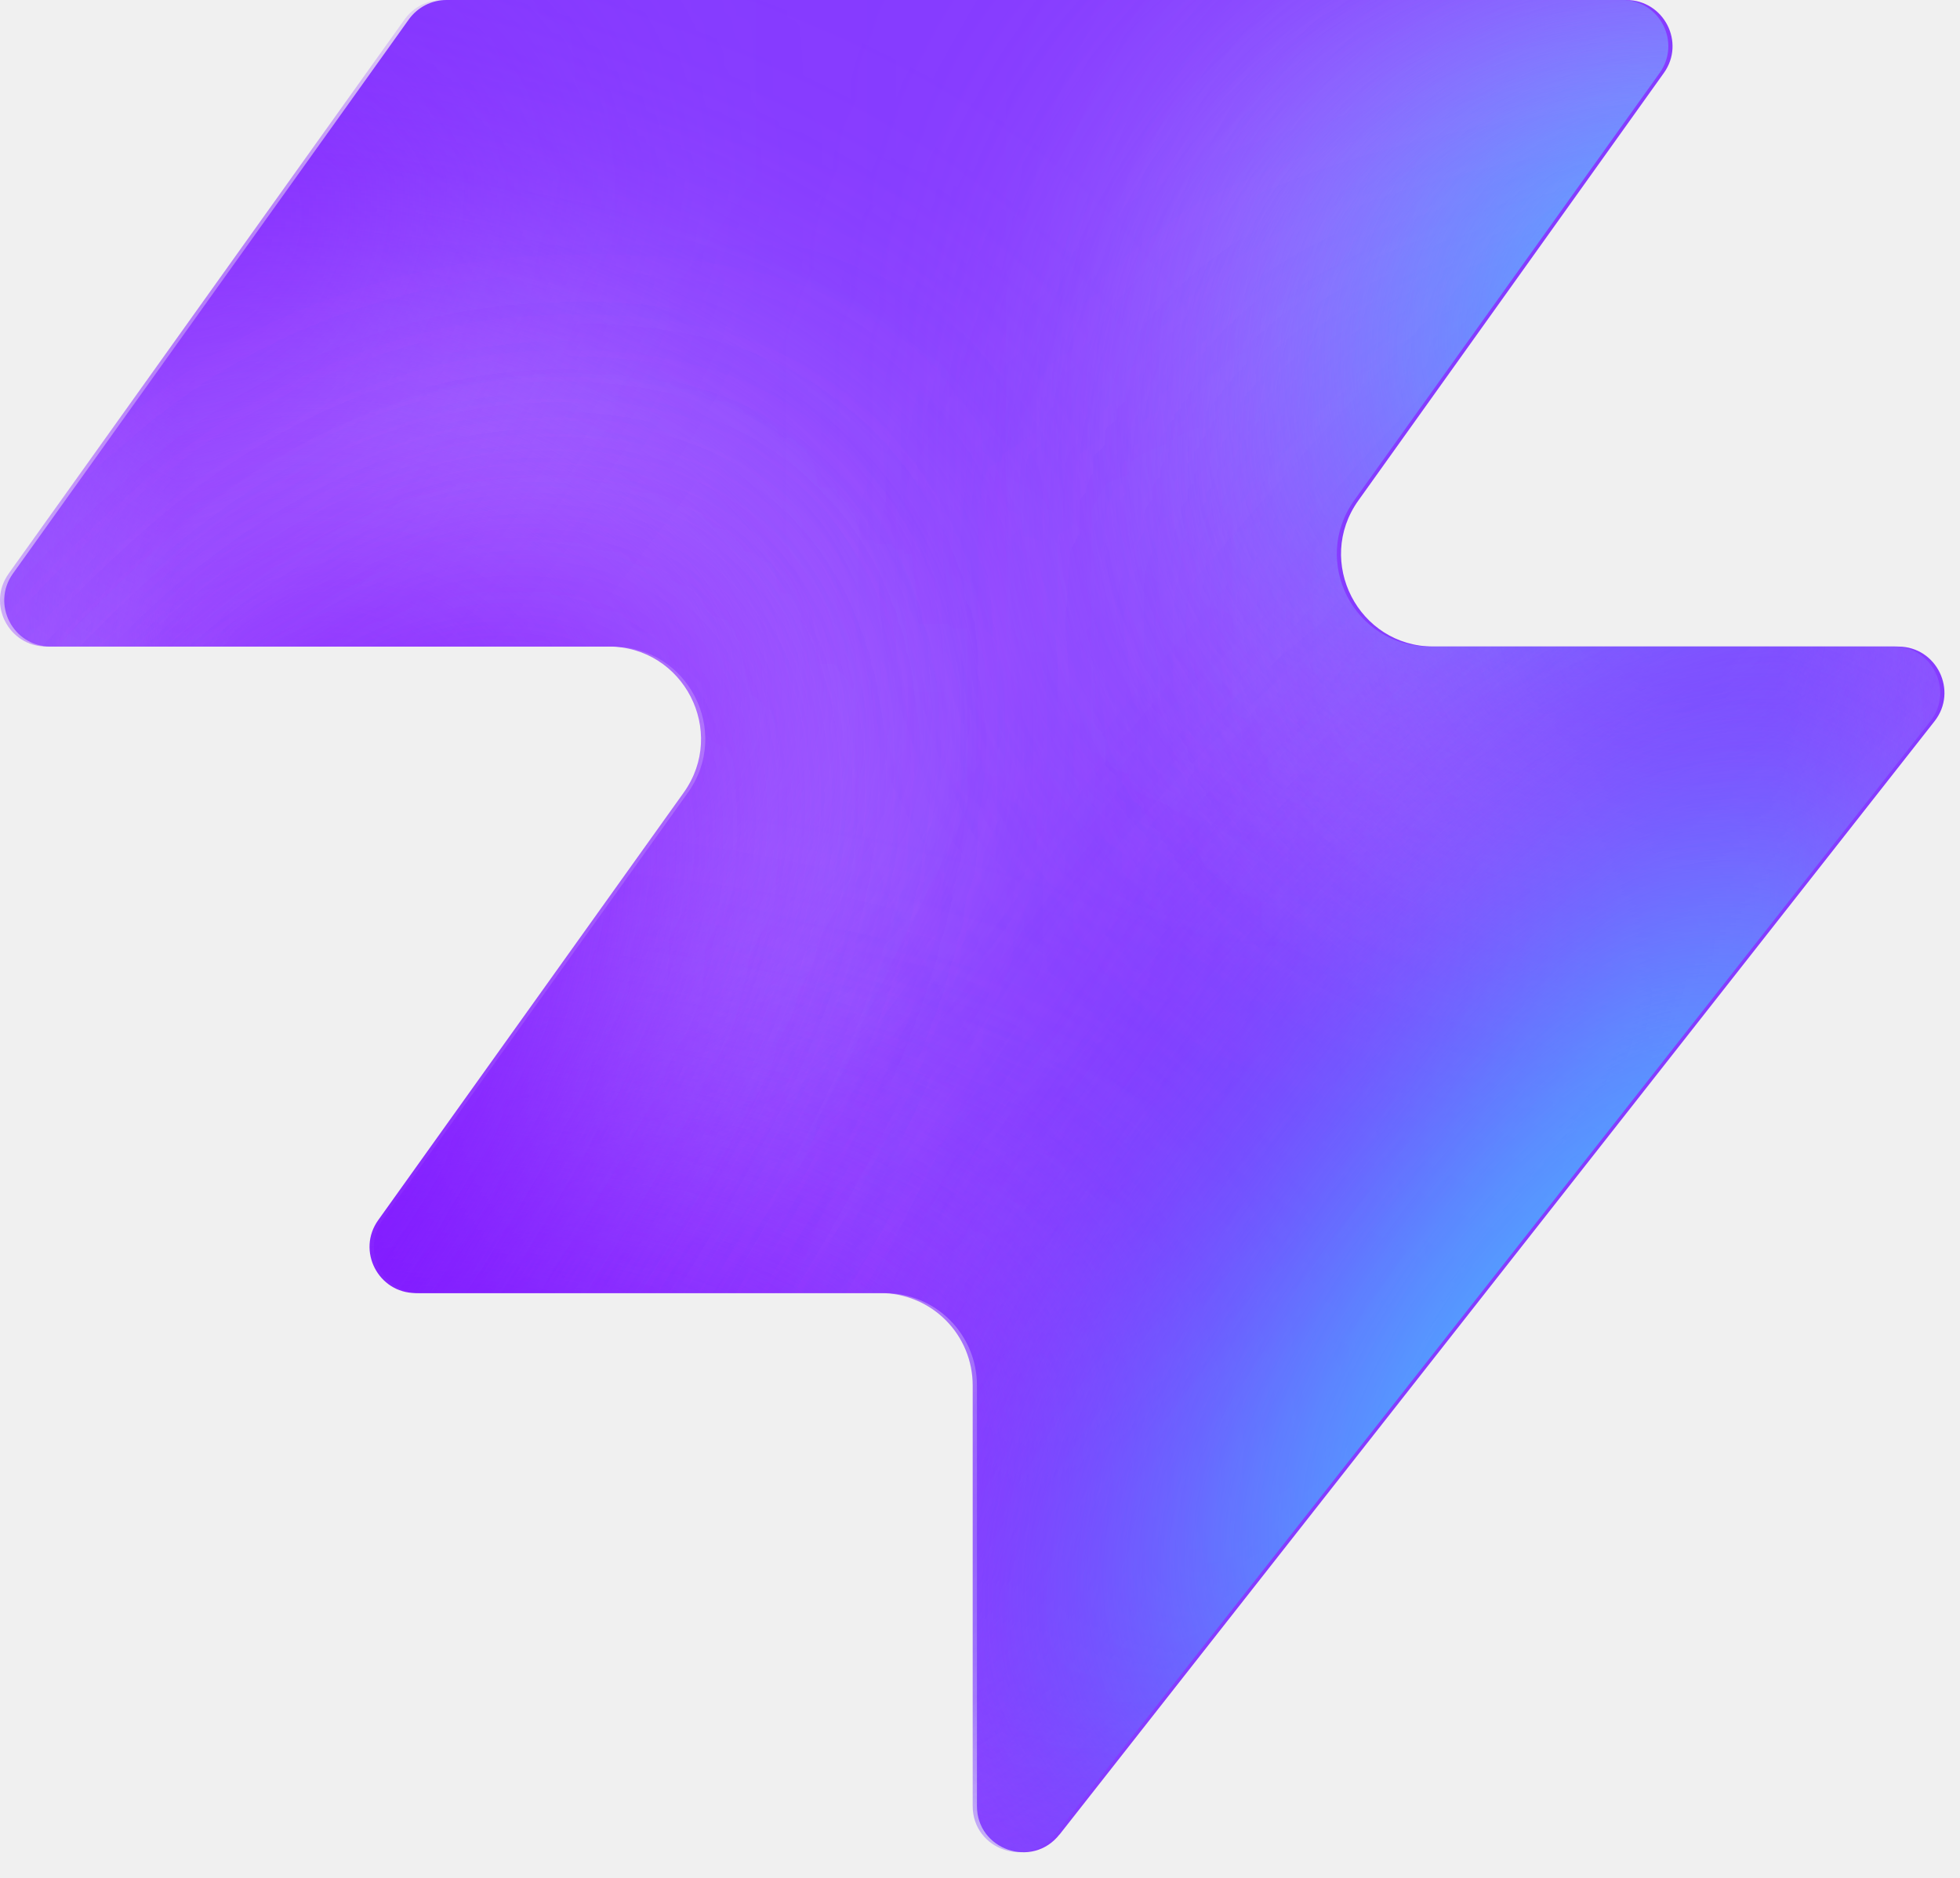
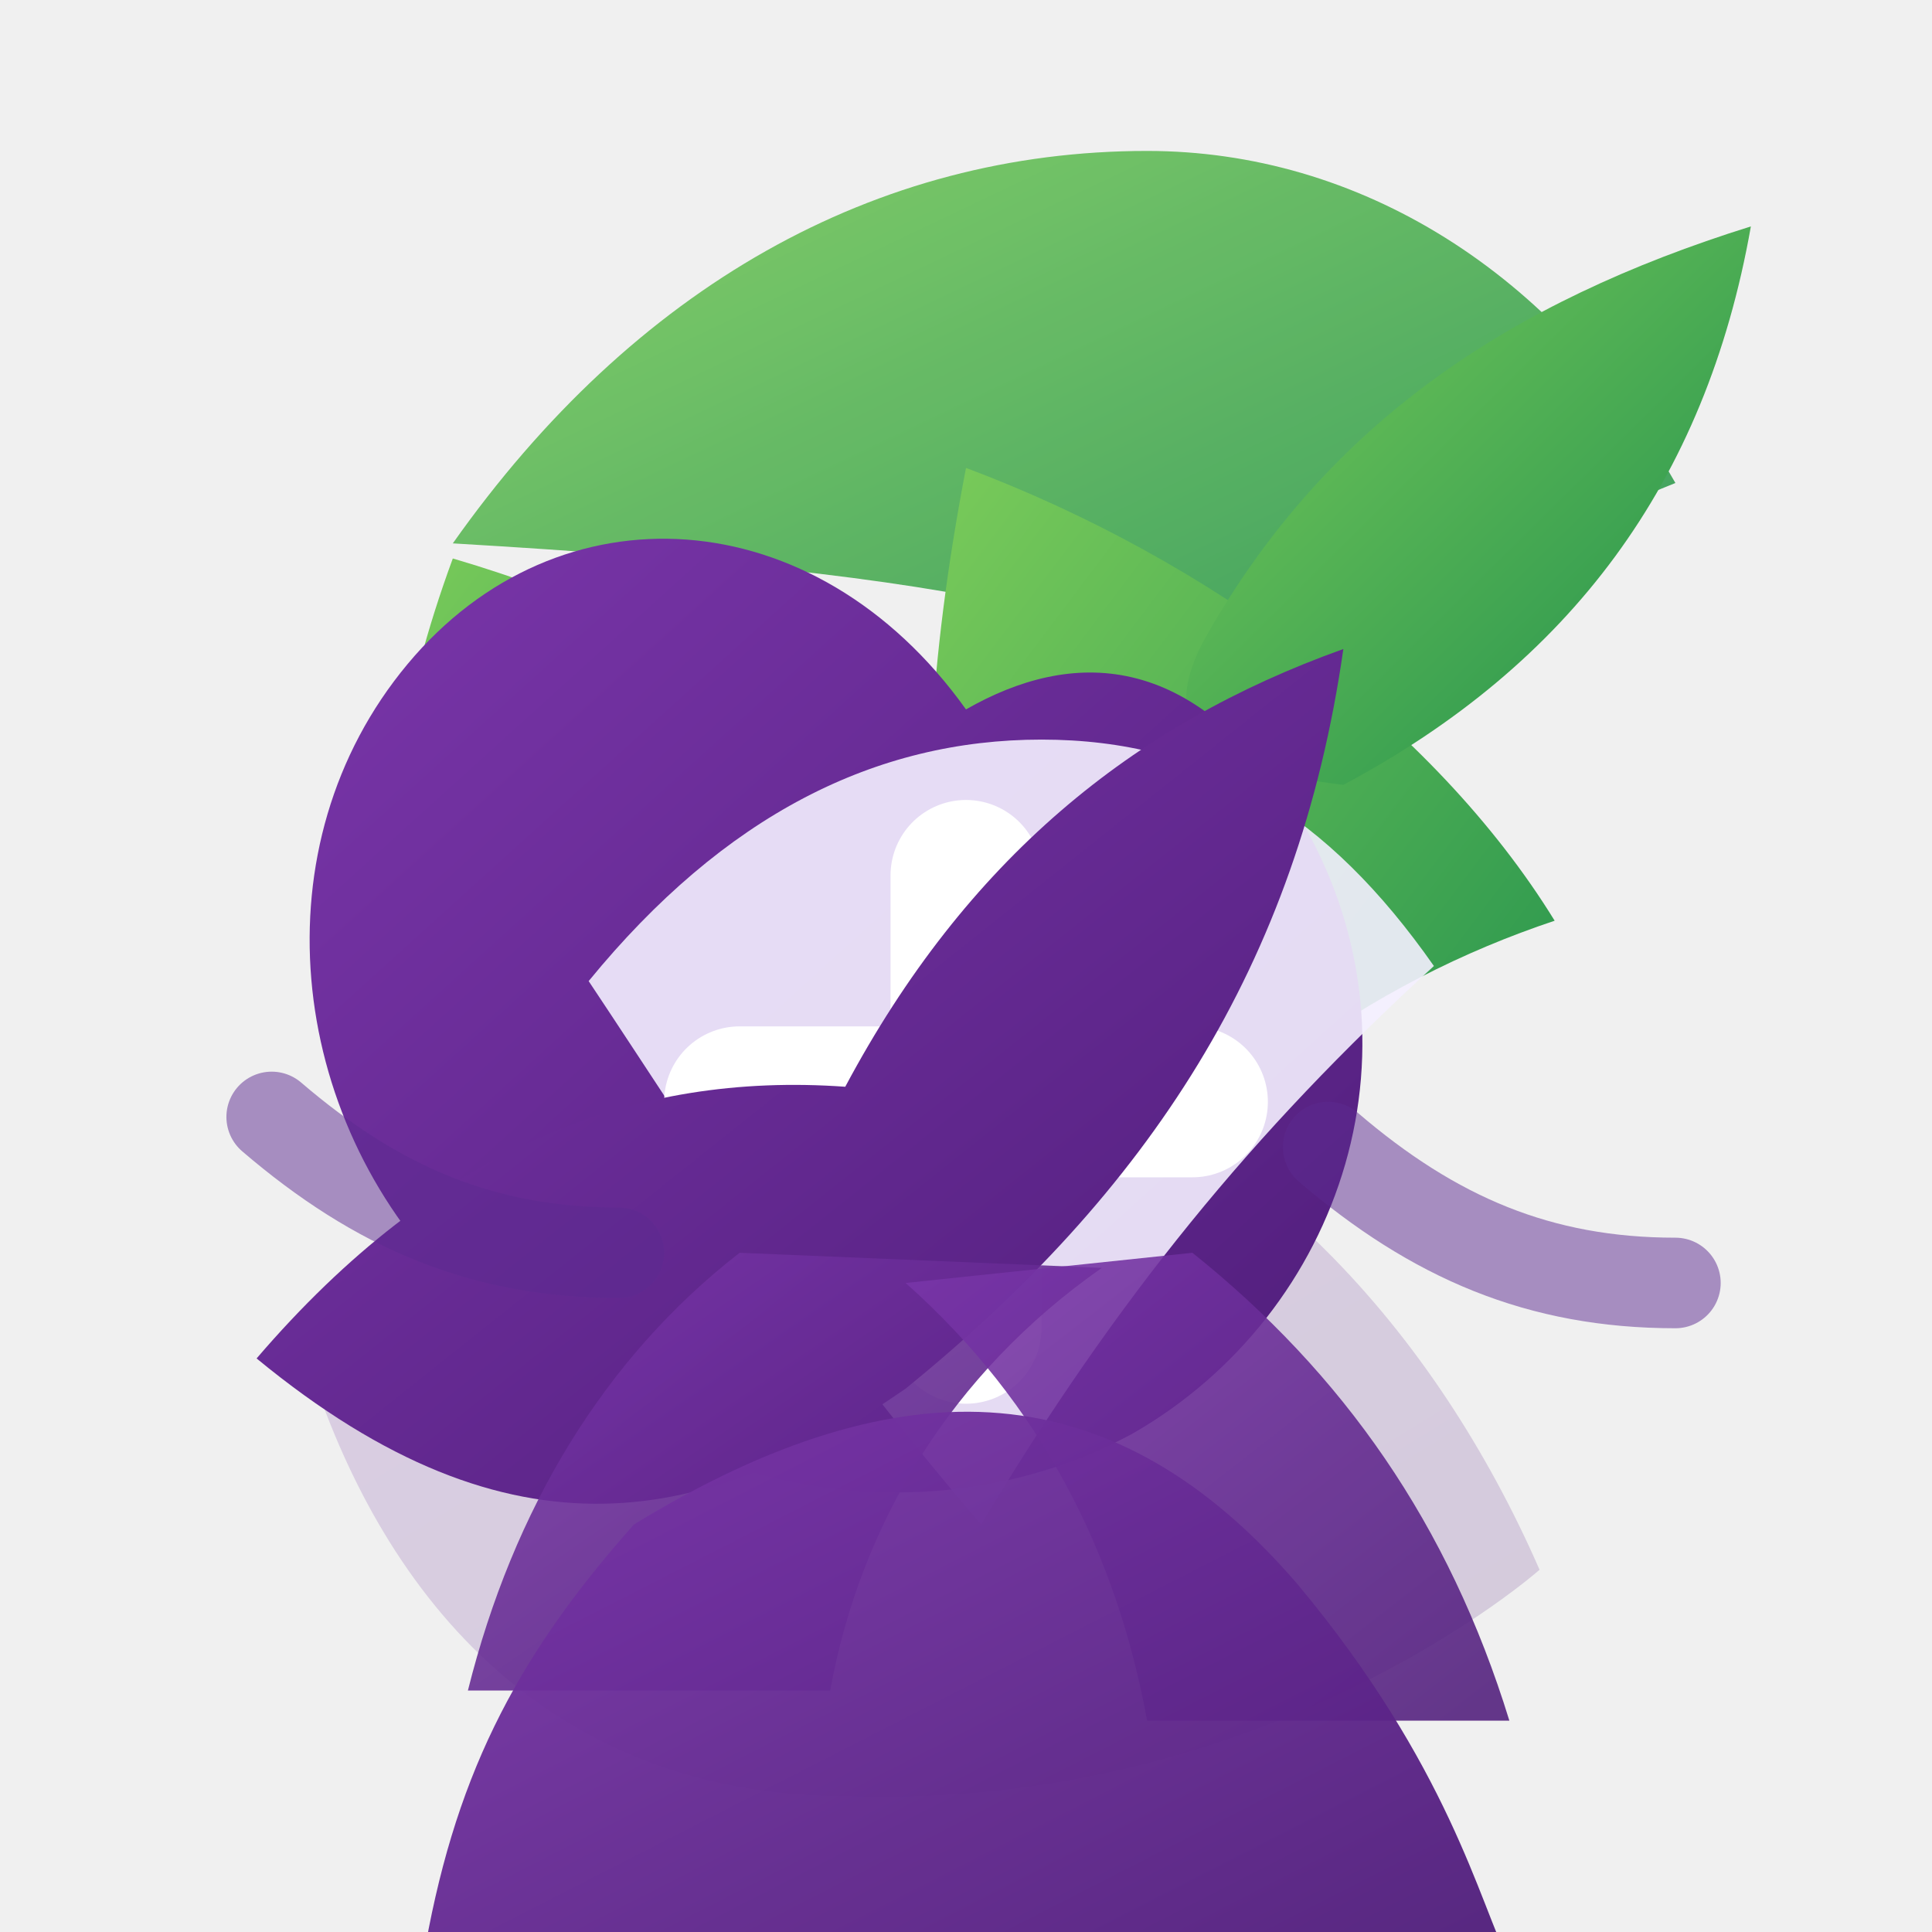
- <svg xmlns="http://www.w3.org/2000/svg" width="48" height="46" fill="none" viewBox="0 0 48 46">
-   <path fill="#863bff" d="M25.946 44.938c-.664.845-2.021.375-2.021-.698V33.937a2.26 2.26 0 0 0-2.262-2.262H10.287c-.92 0-1.456-1.04-.92-1.788l7.48-10.471c1.07-1.497 0-3.578-1.842-3.578H1.237c-.92 0-1.456-1.04-.92-1.788L10.013.474c.214-.297.556-.474.92-.474h28.894c.92 0 1.456 1.04.92 1.788l-7.48 10.471c-1.07 1.498 0 3.579 1.842 3.579h11.377c.943 0 1.473 1.088.89 1.83L25.947 44.94z" style="fill:#863bff;fill:color(display-p3 .525 .23 1);fill-opacity:1" />
-   <mask id="a" width="48" height="46" x="0" y="0" maskUnits="userSpaceOnUse" style="mask-type:alpha">
-     <path fill="#000" d="M25.842 44.938c-.664.844-2.021.375-2.021-.698V33.937a2.26 2.26 0 0 0-2.262-2.262H10.183c-.92 0-1.456-1.04-.92-1.788l7.48-10.471c1.07-1.498 0-3.579-1.842-3.579H1.133c-.92 0-1.456-1.04-.92-1.787L9.91.473c.214-.297.556-.474.92-.474h28.894c.92 0 1.456 1.04.92 1.788l-7.48 10.471c-1.07 1.498 0 3.578 1.842 3.578h11.377c.943 0 1.473 1.088.89 1.832L25.843 44.94z" style="fill:#000;fill-opacity:1" />
-   </mask>
-   <g mask="url(#a)">
-     <g filter="url(#b)">
-       <ellipse cx="5.508" cy="14.704" fill="#ede6ff" rx="5.508" ry="14.704" style="fill:#ede6ff;fill:color(display-p3 .927 .903 1);fill-opacity:1" transform="matrix(.00324 1 1 -.00324 -4.47 31.516)" />
-     </g>
-     <g filter="url(#c)">
-       <ellipse cx="10.399" cy="29.851" fill="#ede6ff" rx="10.399" ry="29.851" style="fill:#ede6ff;fill:color(display-p3 .927 .903 1);fill-opacity:1" transform="matrix(.00324 1 1 -.00324 -39.328 7.883)" />
-     </g>
-     <g filter="url(#d)">
-       <ellipse cx="5.508" cy="30.487" fill="#7e14ff" rx="5.508" ry="30.487" style="fill:#7e14ff;fill:color(display-p3 .492 .077 1);fill-opacity:1" transform="rotate(89.814 -25.913 -14.639)scale(1 -1)" />
-     </g>
-     <g filter="url(#e)">
-       <ellipse cx="5.508" cy="30.599" fill="#7e14ff" rx="5.508" ry="30.599" style="fill:#7e14ff;fill:color(display-p3 .492 .077 1);fill-opacity:1" transform="rotate(89.814 -32.644 -3.334)scale(1 -1)" />
-     </g>
-     <g filter="url(#f)">
-       <ellipse cx="5.508" cy="30.599" fill="#7e14ff" rx="5.508" ry="30.599" style="fill:#7e14ff;fill:color(display-p3 .492 .077 1);fill-opacity:1" transform="matrix(.00324 1 1 -.00324 -34.34 30.47)" />
-     </g>
-     <g filter="url(#g)">
-       <ellipse cx="14.072" cy="22.078" fill="#ede6ff" rx="14.072" ry="22.078" style="fill:#ede6ff;fill:color(display-p3 .927 .903 1);fill-opacity:1" transform="rotate(93.35 24.506 48.493)scale(-1 1)" />
-     </g>
-     <g filter="url(#h)">
-       <ellipse cx="3.47" cy="21.501" fill="#7e14ff" rx="3.47" ry="21.501" style="fill:#7e14ff;fill:color(display-p3 .492 .077 1);fill-opacity:1" transform="rotate(89.009 28.708 47.59)scale(-1 1)" />
-     </g>
-     <g filter="url(#i)">
-       <ellipse cx="3.47" cy="21.501" fill="#7e14ff" rx="3.47" ry="21.501" style="fill:#7e14ff;fill:color(display-p3 .492 .077 1);fill-opacity:1" transform="rotate(89.009 28.708 47.59)scale(-1 1)" />
-     </g>
-     <g filter="url(#j)">
-       <ellipse cx=".387" cy="8.972" fill="#7e14ff" rx="4.407" ry="29.108" style="fill:#7e14ff;fill:color(display-p3 .492 .077 1);fill-opacity:1" transform="rotate(39.51 .387 8.972)" />
-     </g>
-     <g filter="url(#k)">
-       <ellipse cx="47.523" cy="-6.092" fill="#7e14ff" rx="4.407" ry="29.108" style="fill:#7e14ff;fill:color(display-p3 .492 .077 1);fill-opacity:1" transform="rotate(37.892 47.523 -6.092)" />
-     </g>
-     <g filter="url(#l)">
-       <ellipse cx="41.412" cy="6.333" fill="#47bfff" rx="5.971" ry="9.665" style="fill:#47bfff;fill:color(display-p3 .28 .748 1);fill-opacity:1" transform="rotate(37.892 41.412 6.333)" />
-     </g>
-     <g filter="url(#m)">
-       <ellipse cx="-1.879" cy="38.332" fill="#7e14ff" rx="4.407" ry="29.108" style="fill:#7e14ff;fill:color(display-p3 .492 .077 1);fill-opacity:1" transform="rotate(37.892 -1.88 38.332)" />
-     </g>
-     <g filter="url(#n)">
-       <ellipse cx="-1.879" cy="38.332" fill="#7e14ff" rx="4.407" ry="29.108" style="fill:#7e14ff;fill:color(display-p3 .492 .077 1);fill-opacity:1" transform="rotate(37.892 -1.88 38.332)" />
-     </g>
-     <g filter="url(#o)">
-       <ellipse cx="35.651" cy="29.907" fill="#7e14ff" rx="4.407" ry="29.108" style="fill:#7e14ff;fill:color(display-p3 .492 .077 1);fill-opacity:1" transform="rotate(37.892 35.651 29.907)" />
-     </g>
-     <g filter="url(#p)">
-       <ellipse cx="38.418" cy="32.4" fill="#47bfff" rx="5.971" ry="15.297" style="fill:#47bfff;fill:color(display-p3 .28 .748 1);fill-opacity:1" transform="rotate(37.892 38.418 32.4)" />
-     </g>
-   </g>
+ <svg xmlns="http://www.w3.org/2000/svg" viewBox="0 0 128 128" role="img" aria-label="Grace Path Centre icon">
  <defs>
-     <filter id="b" width="60.045" height="41.654" x="-19.77" y="16.149" color-interpolation-filters="sRGB" filterUnits="userSpaceOnUse">
-       <feFlood flood-opacity="0" result="BackgroundImageFix" />
-       <feBlend in="SourceGraphic" in2="BackgroundImageFix" result="shape" />
-       <feGaussianBlur result="effect1_foregroundBlur_2002_17158" stdDeviation="7.659" />
-     </filter>
-     <filter id="c" width="90.34" height="51.437" x="-54.613" y="-7.533" color-interpolation-filters="sRGB" filterUnits="userSpaceOnUse">
-       <feFlood flood-opacity="0" result="BackgroundImageFix" />
-       <feBlend in="SourceGraphic" in2="BackgroundImageFix" result="shape" />
-       <feGaussianBlur result="effect1_foregroundBlur_2002_17158" stdDeviation="7.659" />
-     </filter>
-     <filter id="d" width="79.355" height="29.4" x="-49.64" y="2.03" color-interpolation-filters="sRGB" filterUnits="userSpaceOnUse">
-       <feFlood flood-opacity="0" result="BackgroundImageFix" />
-       <feBlend in="SourceGraphic" in2="BackgroundImageFix" result="shape" />
-       <feGaussianBlur result="effect1_foregroundBlur_2002_17158" stdDeviation="4.596" />
-     </filter>
-     <filter id="e" width="79.579" height="29.4" x="-45.045" y="20.029" color-interpolation-filters="sRGB" filterUnits="userSpaceOnUse">
-       <feFlood flood-opacity="0" result="BackgroundImageFix" />
-       <feBlend in="SourceGraphic" in2="BackgroundImageFix" result="shape" />
-       <feGaussianBlur result="effect1_foregroundBlur_2002_17158" stdDeviation="4.596" />
-     </filter>
-     <filter id="f" width="79.579" height="29.4" x="-43.513" y="21.178" color-interpolation-filters="sRGB" filterUnits="userSpaceOnUse">
-       <feFlood flood-opacity="0" result="BackgroundImageFix" />
-       <feBlend in="SourceGraphic" in2="BackgroundImageFix" result="shape" />
-       <feGaussianBlur result="effect1_foregroundBlur_2002_17158" stdDeviation="4.596" />
-     </filter>
-     <filter id="g" width="74.749" height="58.852" x="15.756" y="-17.901" color-interpolation-filters="sRGB" filterUnits="userSpaceOnUse">
-       <feFlood flood-opacity="0" result="BackgroundImageFix" />
-       <feBlend in="SourceGraphic" in2="BackgroundImageFix" result="shape" />
-       <feGaussianBlur result="effect1_foregroundBlur_2002_17158" stdDeviation="7.659" />
-     </filter>
-     <filter id="h" width="61.377" height="25.362" x="23.548" y="2.284" color-interpolation-filters="sRGB" filterUnits="userSpaceOnUse">
-       <feFlood flood-opacity="0" result="BackgroundImageFix" />
-       <feBlend in="SourceGraphic" in2="BackgroundImageFix" result="shape" />
-       <feGaussianBlur result="effect1_foregroundBlur_2002_17158" stdDeviation="4.596" />
-     </filter>
-     <filter id="i" width="61.377" height="25.362" x="23.548" y="2.284" color-interpolation-filters="sRGB" filterUnits="userSpaceOnUse">
-       <feFlood flood-opacity="0" result="BackgroundImageFix" />
-       <feBlend in="SourceGraphic" in2="BackgroundImageFix" result="shape" />
-       <feGaussianBlur result="effect1_foregroundBlur_2002_17158" stdDeviation="4.596" />
-     </filter>
-     <filter id="j" width="56.045" height="63.649" x="-27.636" y="-22.853" color-interpolation-filters="sRGB" filterUnits="userSpaceOnUse">
-       <feFlood flood-opacity="0" result="BackgroundImageFix" />
-       <feBlend in="SourceGraphic" in2="BackgroundImageFix" result="shape" />
-       <feGaussianBlur result="effect1_foregroundBlur_2002_17158" stdDeviation="4.596" />
-     </filter>
-     <filter id="k" width="54.814" height="64.646" x="20.116" y="-38.415" color-interpolation-filters="sRGB" filterUnits="userSpaceOnUse">
-       <feFlood flood-opacity="0" result="BackgroundImageFix" />
-       <feBlend in="SourceGraphic" in2="BackgroundImageFix" result="shape" />
-       <feGaussianBlur result="effect1_foregroundBlur_2002_17158" stdDeviation="4.596" />
-     </filter>
-     <filter id="l" width="33.541" height="35.313" x="24.641" y="-11.323" color-interpolation-filters="sRGB" filterUnits="userSpaceOnUse">
-       <feFlood flood-opacity="0" result="BackgroundImageFix" />
-       <feBlend in="SourceGraphic" in2="BackgroundImageFix" result="shape" />
-       <feGaussianBlur result="effect1_foregroundBlur_2002_17158" stdDeviation="4.596" />
-     </filter>
-     <filter id="m" width="54.814" height="64.646" x="-29.286" y="6.009" color-interpolation-filters="sRGB" filterUnits="userSpaceOnUse">
-       <feFlood flood-opacity="0" result="BackgroundImageFix" />
-       <feBlend in="SourceGraphic" in2="BackgroundImageFix" result="shape" />
-       <feGaussianBlur result="effect1_foregroundBlur_2002_17158" stdDeviation="4.596" />
-     </filter>
-     <filter id="n" width="54.814" height="64.646" x="-29.286" y="6.009" color-interpolation-filters="sRGB" filterUnits="userSpaceOnUse">
-       <feFlood flood-opacity="0" result="BackgroundImageFix" />
-       <feBlend in="SourceGraphic" in2="BackgroundImageFix" result="shape" />
-       <feGaussianBlur result="effect1_foregroundBlur_2002_17158" stdDeviation="4.596" />
-     </filter>
-     <filter id="o" width="54.814" height="64.646" x="8.244" y="-2.416" color-interpolation-filters="sRGB" filterUnits="userSpaceOnUse">
-       <feFlood flood-opacity="0" result="BackgroundImageFix" />
-       <feBlend in="SourceGraphic" in2="BackgroundImageFix" result="shape" />
-       <feGaussianBlur result="effect1_foregroundBlur_2002_17158" stdDeviation="4.596" />
-     </filter>
-     <filter id="p" width="39.409" height="43.623" x="18.713" y="10.588" color-interpolation-filters="sRGB" filterUnits="userSpaceOnUse">
-       <feFlood flood-opacity="0" result="BackgroundImageFix" />
-       <feBlend in="SourceGraphic" in2="BackgroundImageFix" result="shape" />
-       <feGaussianBlur result="effect1_foregroundBlur_2002_17158" stdDeviation="4.596" />
-     </filter>
+     <linearGradient id="leafGreen" x1="0" x2="1" y1="0" y2="1">
+       <stop offset="0%" stop-color="#7acb5a" />
+       <stop offset="100%" stop-color="#1f8f4d" />
+     </linearGradient>
+     <linearGradient id="purpleMain" x1="0" x2="1" y1="0" y2="1">
+       <stop offset="0%" stop-color="#7a36aa" />
+       <stop offset="100%" stop-color="#4f1d7a" />
+     </linearGradient>
  </defs>
+   <path d="M21 92c17-18 34-25 46-22 16 5 28 18 35 34 0 0-18 16-46 15-17 0-29-10-35-27Z" fill="url(#purpleMain)" opacity="0.18" />
+   <path d="M30 36c12-17 28-26 46-26 14 0 27 8 35 22-10 4-18 9-23 17-10-8-24-11-58-13Z" fill="url(#leafGreen)" opacity="0.9" />
+   <path d="M30 37c17 5 27 13 33 27-12 2-22 8-30 20-8-12-10-28-3-47Z" fill="url(#leafGreen)" />
+   <path d="M64 31c16 6 31 17 39 30-12 4-24 12-32 25-9-12-12-29-7-55Z" fill="url(#leafGreen)" />
+   <path d="M80 42c8-14 20-22 36-27-3 17-12 29-27 37-8-1-13-3-9-10Z" fill="url(#leafGreen)" />
+   <path d="M64 47c-10-14-27-15-37-3-10 12-8 30 3 41 14 15 32 17 45 10 14-8 20-26 11-41-7-11-15-11-22-7Z" fill="url(#purpleMain)" />
+   <path d="M39 65c9-11 19-16 30-16 11 0 19 5 26 15-12 11-21 22-30 37-12-14-18-24-26-36Z" fill="#f4f0ff" opacity="0.9" />
+   <path d="M64 58v30M49 73h30" stroke="#ffffff" stroke-width="10" stroke-linecap="round" stroke-linejoin="round" />
+   <path d="M17 90c12-14 25-19 39-18 8-15 19-24 33-29-3 21-13 36-29 49-13 9-26 12-43-2Z" fill="url(#purpleMain)" />
+   <path d="M49 83c-9 7-15 17-18 29h24c2-11 8-21 18-28l-24-1Z" fill="url(#purpleMain)" opacity="0.88" />
+   <path d="M79 83c10 8 17 18 21 31H76c-2-11-7-21-16-29l19-2Z" fill="url(#purpleMain)" opacity="0.88" />
+   <path d="M42 101c18-11 32-10 44 4 10 12 12 21 14 25H28c2-12 6-20 14-29Z" fill="url(#purpleMain)" opacity="0.95" />
+   <path d="M18 74c7 6 14 9 23 9" stroke="#5c2a90" stroke-width="6" stroke-linecap="round" opacity="0.5" />
+   <path d="M88 76c7 6 14 9 23 9" stroke="#5c2a90" stroke-width="6" stroke-linecap="round" opacity="0.5" />
</svg>
